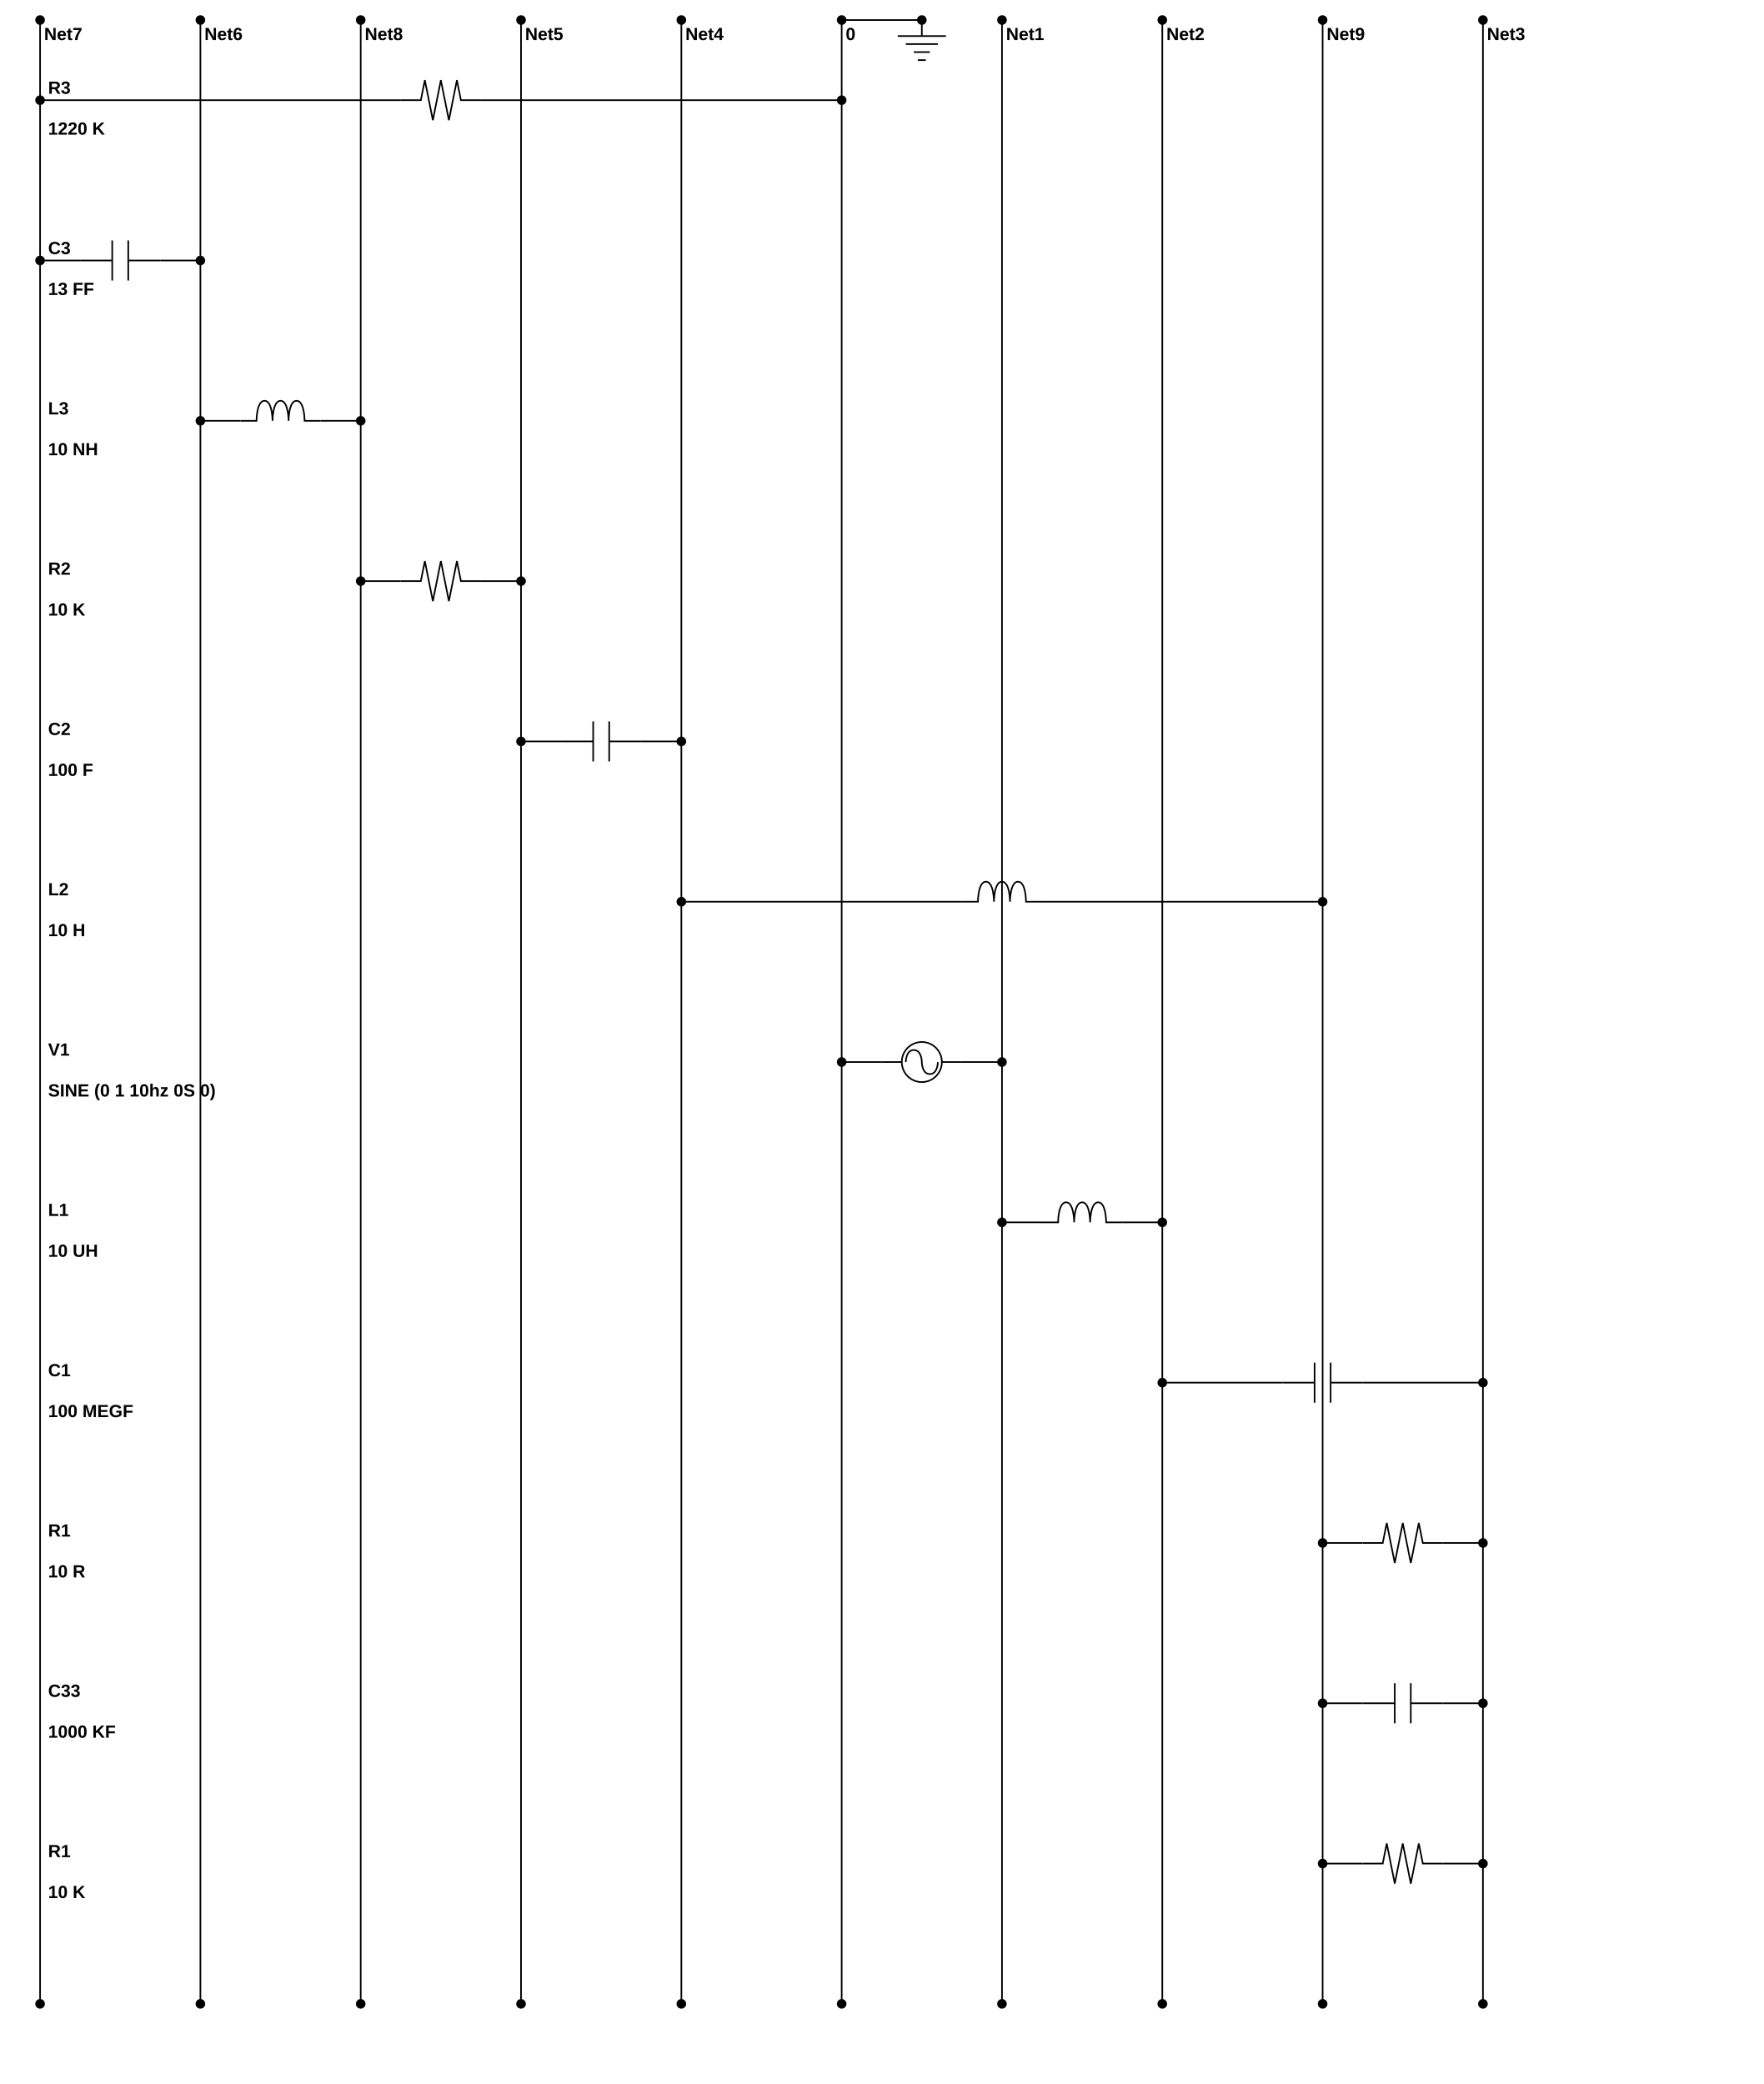
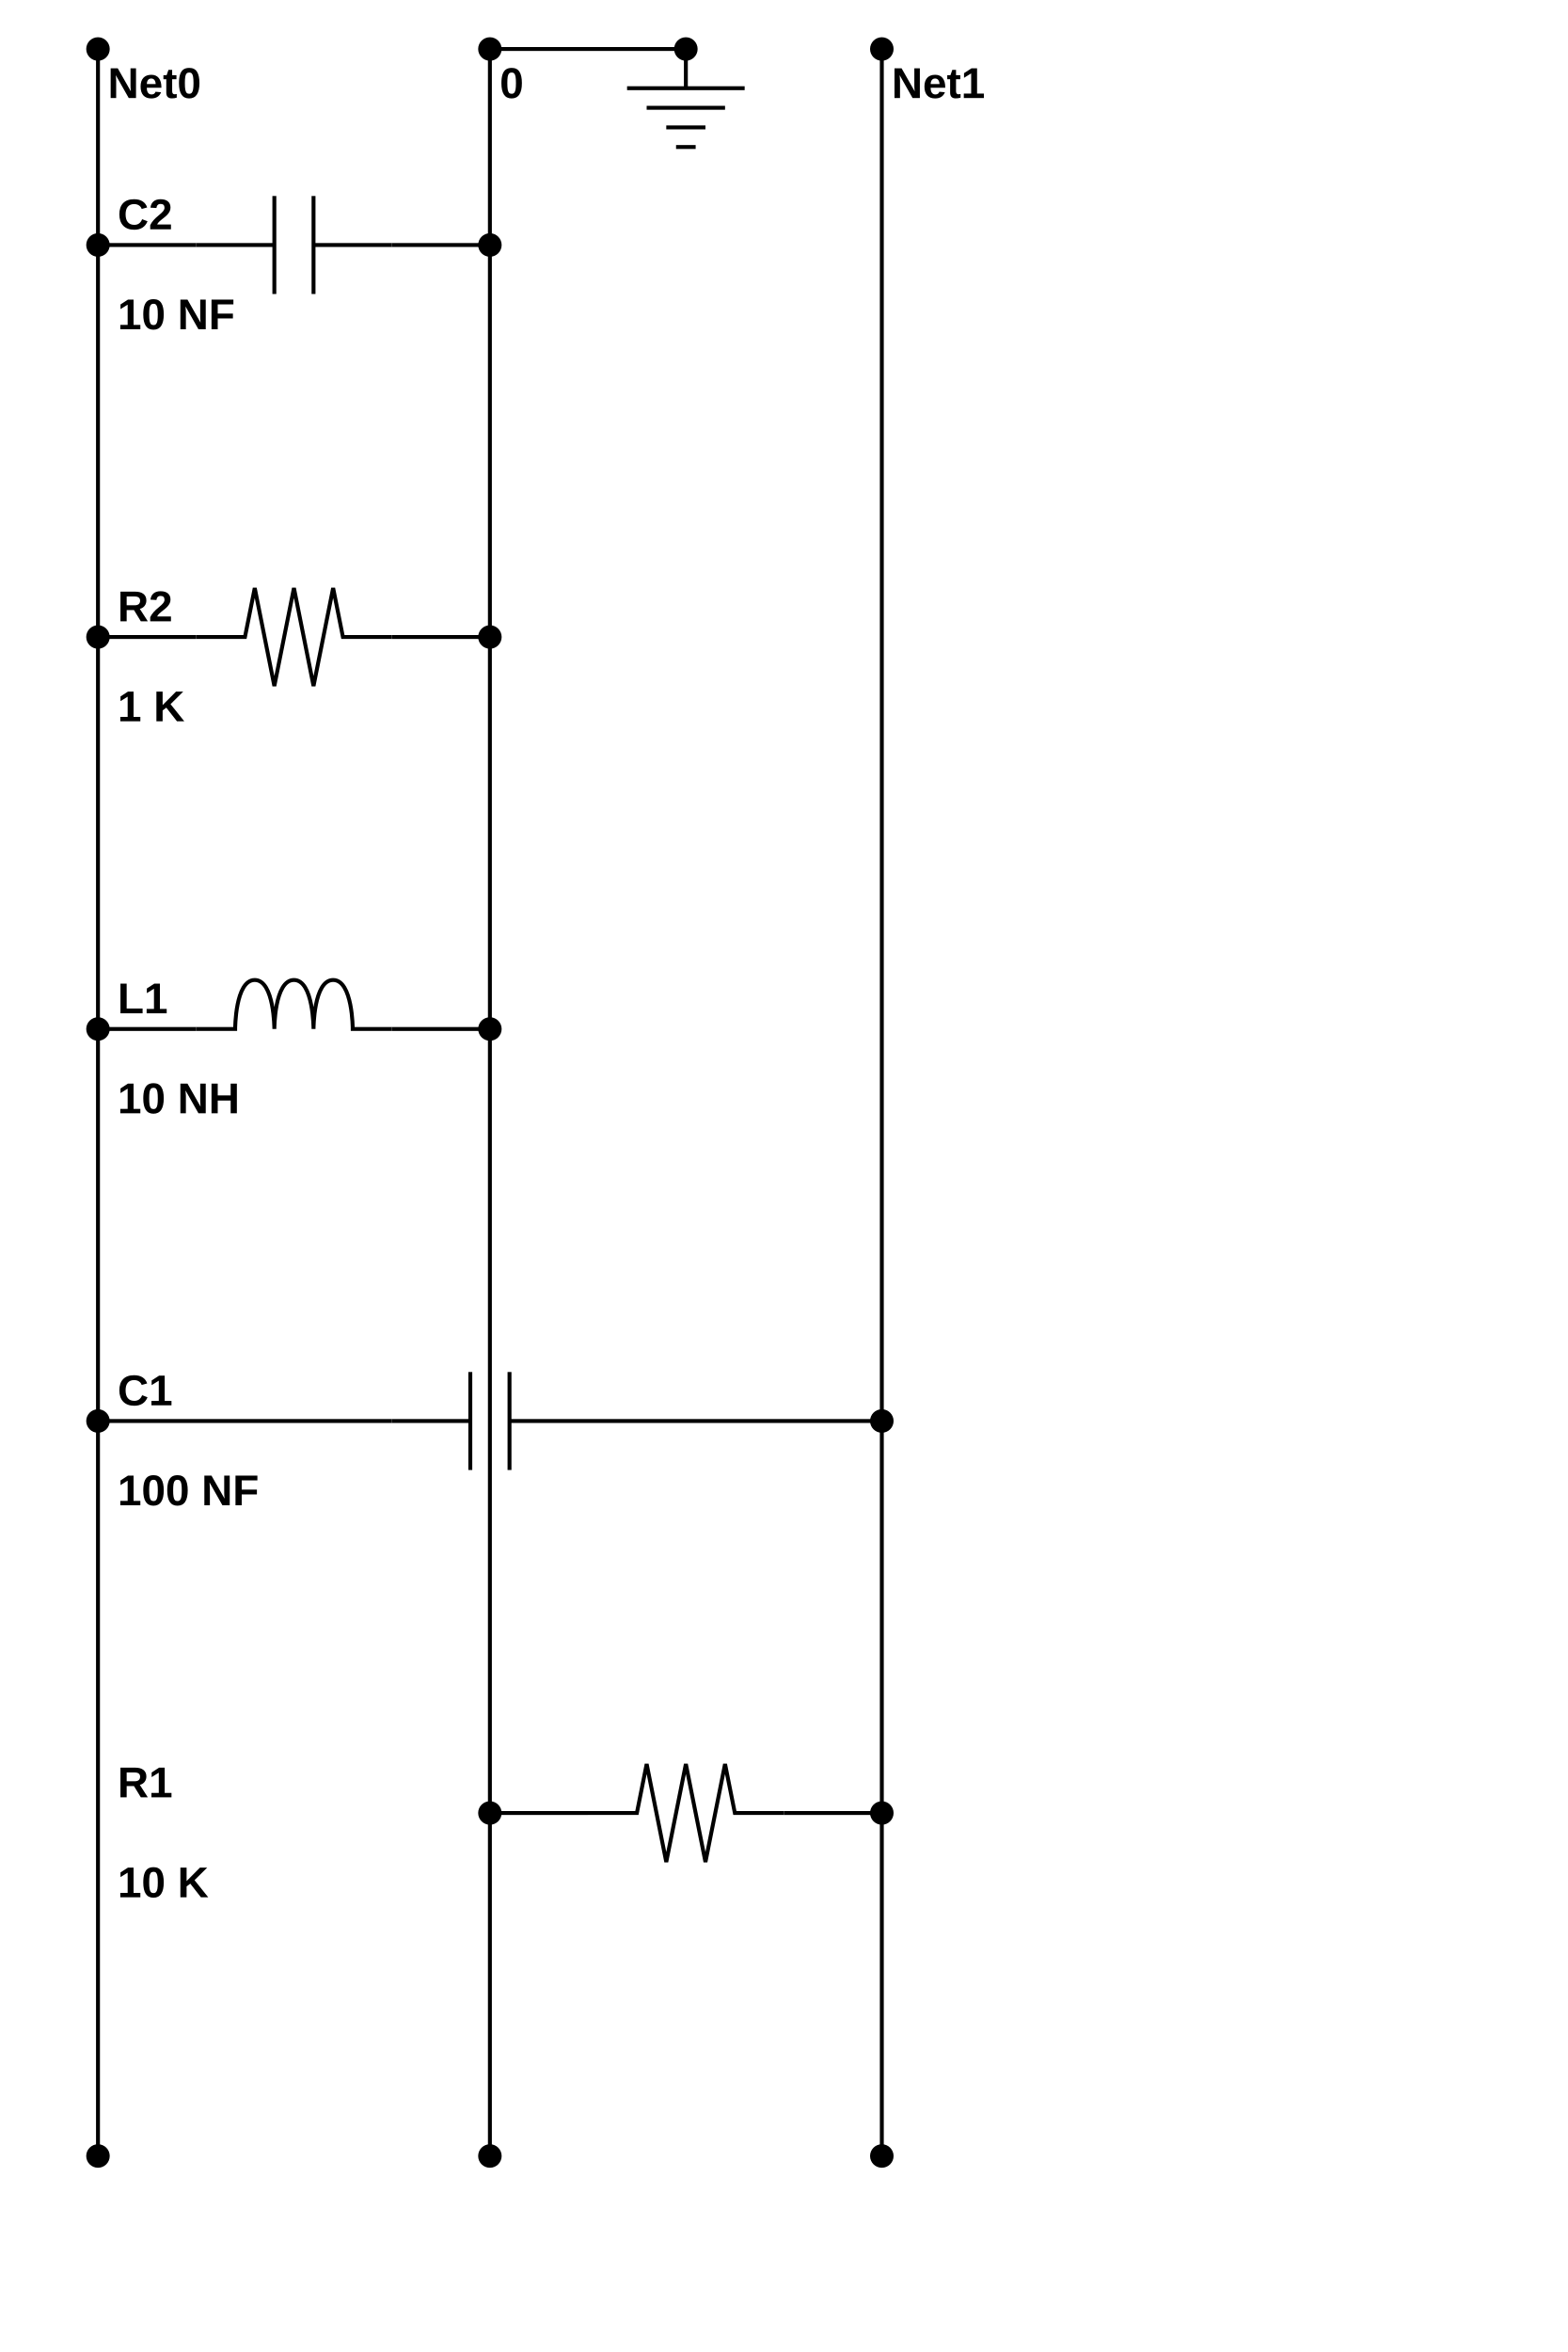
- <svg xmlns="http://www.w3.org/2000/svg" width="2200" height="2600">
-   <line x1="50" y1="25" x2="50" y2="2500" stroke-width="2" stroke="black" />
+ <svg xmlns="http://www.w3.org/2000/svg" width="800" height="1200">
+   <line x1="50" y1="25" x2="50" y2="1100" stroke-width="2" stroke="black" />
  <g fill="#000000" font-family="Arial,Helvetica" font-weight="bold" text-anchor="start" font-size="22px">
-     <text x="55" y="50">Net7</text>
+     <text x="55" y="50">Net0</text>
  </g>
  <ellipse cx="50" cy="25" rx="5" ry="5" stroke="black" stroke-width="2" fill="black" />
-   <ellipse cx="50" cy="2500" rx="5" ry="5" stroke="black" stroke-width="2" fill="black" />
-   <line x1="250" y1="25" x2="250" y2="2500" stroke-width="2" stroke="black" />
-   <g fill="#000000" font-family="Arial,Helvetica" font-weight="bold" text-anchor="start" font-size="22px">
-     <text x="255" y="50">Net6</text>
-   </g>
-   <ellipse cx="250" cy="25" rx="5" ry="5" stroke="black" stroke-width="2" fill="black" />
-   <ellipse cx="250" cy="2500" rx="5" ry="5" stroke="black" stroke-width="2" fill="black" />
-   <line x1="450" y1="25" x2="450" y2="2500" stroke-width="2" stroke="black" />
-   <g fill="#000000" font-family="Arial,Helvetica" font-weight="bold" text-anchor="start" font-size="22px">
-     <text x="455" y="50">Net8</text>
-   </g>
-   <ellipse cx="450" cy="25" rx="5" ry="5" stroke="black" stroke-width="2" fill="black" />
-   <ellipse cx="450" cy="2500" rx="5" ry="5" stroke="black" stroke-width="2" fill="black" />
-   <line x1="650" y1="25" x2="650" y2="2500" stroke-width="2" stroke="black" />
-   <g fill="#000000" font-family="Arial,Helvetica" font-weight="bold" text-anchor="start" font-size="22px">
-     <text x="655" y="50">Net5</text>
-   </g>
-   <ellipse cx="650" cy="25" rx="5" ry="5" stroke="black" stroke-width="2" fill="black" />
-   <ellipse cx="650" cy="2500" rx="5" ry="5" stroke="black" stroke-width="2" fill="black" />
-   <line x1="850" y1="25" x2="850" y2="2500" stroke-width="2" stroke="black" />
-   <g fill="#000000" font-family="Arial,Helvetica" font-weight="bold" text-anchor="start" font-size="22px">
-     <text x="855" y="50">Net4</text>
-   </g>
-   <ellipse cx="850" cy="25" rx="5" ry="5" stroke="black" stroke-width="2" fill="black" />
-   <ellipse cx="850" cy="2500" rx="5" ry="5" stroke="black" stroke-width="2" fill="black" />
-   <line x1="1050" y1="25" x2="1150" y2="25" stroke-width="2" stroke="black" />
-   <ellipse cx="1150" cy="25" rx="5" ry="5" stroke="black" stroke-width="2" fill="black" />
-   <g transform="translate(1100,25)">
+   <ellipse cx="50" cy="1100" rx="5" ry="5" stroke="black" stroke-width="2" fill="black" />
+   <line x1="250" y1="25" x2="350" y2="25" stroke-width="2" stroke="black" />
+   <ellipse cx="350" cy="25" rx="5" ry="5" stroke="black" stroke-width="2" fill="black" />
+   <g transform="translate(300,25)">
    <line x1="50" y1="0" x2="50" y2="20" stroke-width="2" stroke="black" />
    <line x1="20" y1="20" x2="80" y2="20" stroke-width="2" stroke="black" />
    <line x1="30" y1="30" x2="70" y2="30" stroke-width="2" stroke="black" />
    <line x1="40" y1="40" x2="60" y2="40" stroke-width="2" stroke="black" />
    <line x1="45" y1="50" x2="55" y2="50" stroke-width="2" stroke="black" />
  </g>
-   <line x1="1050" y1="25" x2="1050" y2="2500" stroke-width="2" stroke="black" />
+   <line x1="250" y1="25" x2="250" y2="1100" stroke-width="2" stroke="black" />
  <g fill="#000000" font-family="Arial,Helvetica" font-weight="bold" text-anchor="start" font-size="22px">
-     <text x="1055" y="50">0</text>
+     <text x="255" y="50">0</text>
  </g>
-   <ellipse cx="1050" cy="25" rx="5" ry="5" stroke="black" stroke-width="2" fill="black" />
-   <ellipse cx="1050" cy="2500" rx="5" ry="5" stroke="black" stroke-width="2" fill="black" />
-   <line x1="1250" y1="25" x2="1250" y2="2500" stroke-width="2" stroke="black" />
+   <ellipse cx="250" cy="25" rx="5" ry="5" stroke="black" stroke-width="2" fill="black" />
+   <ellipse cx="250" cy="1100" rx="5" ry="5" stroke="black" stroke-width="2" fill="black" />
+   <line x1="450" y1="25" x2="450" y2="1100" stroke-width="2" stroke="black" />
  <g fill="#000000" font-family="Arial,Helvetica" font-weight="bold" text-anchor="start" font-size="22px">
-     <text x="1255" y="50">Net1</text>
+     <text x="455" y="50">Net1</text>
  </g>
-   <ellipse cx="1250" cy="25" rx="5" ry="5" stroke="black" stroke-width="2" fill="black" />
-   <ellipse cx="1250" cy="2500" rx="5" ry="5" stroke="black" stroke-width="2" fill="black" />
-   <line x1="1450" y1="25" x2="1450" y2="2500" stroke-width="2" stroke="black" />
-   <g fill="#000000" font-family="Arial,Helvetica" font-weight="bold" text-anchor="start" font-size="22px">
-     <text x="1455" y="50">Net2</text>
-   </g>
-   <ellipse cx="1450" cy="25" rx="5" ry="5" stroke="black" stroke-width="2" fill="black" />
-   <ellipse cx="1450" cy="2500" rx="5" ry="5" stroke="black" stroke-width="2" fill="black" />
-   <line x1="1650" y1="25" x2="1650" y2="2500" stroke-width="2" stroke="black" />
-   <g fill="#000000" font-family="Arial,Helvetica" font-weight="bold" text-anchor="start" font-size="22px">
-     <text x="1655" y="50">Net9</text>
-   </g>
-   <ellipse cx="1650" cy="25" rx="5" ry="5" stroke="black" stroke-width="2" fill="black" />
-   <ellipse cx="1650" cy="2500" rx="5" ry="5" stroke="black" stroke-width="2" fill="black" />
-   <line x1="1850" y1="25" x2="1850" y2="2500" stroke-width="2" stroke="black" />
-   <g fill="#000000" font-family="Arial,Helvetica" font-weight="bold" text-anchor="start" font-size="22px">
-     <text x="1855" y="50">Net3</text>
-   </g>
-   <ellipse cx="1850" cy="25" rx="5" ry="5" stroke="black" stroke-width="2" fill="black" />
-   <ellipse cx="1850" cy="2500" rx="5" ry="5" stroke="black" stroke-width="2" fill="black" />
-   <g transform="translate(500,100)">
-     <path d="M 0 25 L 25 25, 30 0, 40 50, 50 0, 60 50, 70 0, 75 25, 100 25" stroke="black" fill="none" stroke-width="2" />
-   </g>
-   <line x1="50" y1="125" x2="500" y2="125" stroke-width="2" stroke="black" />
-   <line x1="600" y1="125" x2="1050" y2="125" stroke-width="2" stroke="black" />
-   <ellipse cx="50" cy="125" rx="5" ry="5" stroke="black" stroke-width="2" fill="black" />
-   <ellipse cx="1050" cy="125" rx="5" ry="5" stroke="black" stroke-width="2" fill="black" />
-   <g fill="#000000" font-family="Arial,Helvetica" font-weight="bold" text-anchor="start" font-size="22px">
-     <text x="60" y="117">R3</text>
-   </g>
-   <g fill="#000000" font-family="Arial,Helvetica" font-weight="bold" text-anchor="start" font-size="22px">
-     <text x="60" y="168">1220 K</text>
-   </g>
-   <g transform="translate(100,300)">
+   <ellipse cx="450" cy="25" rx="5" ry="5" stroke="black" stroke-width="2" fill="black" />
+   <ellipse cx="450" cy="1100" rx="5" ry="5" stroke="black" stroke-width="2" fill="black" />
+   <g transform="translate(100,100)">
    <line x1="0" y1="25" x2="40" y2="25" stroke-width="2" stroke="black" />
    <line x1="40" y1="0" x2="40" y2="50" stroke-width="2" stroke="black" />
    <line x1="60" y1="0" x2="60" y2="50" stroke-width="2" stroke="black" />
    <line x1="60" y1="25" x2="100" y2="25" stroke-width="2" stroke="black" />
+   </g>
+   <line x1="50" y1="125" x2="100" y2="125" stroke-width="2" stroke="black" />
+   <line x1="200" y1="125" x2="250" y2="125" stroke-width="2" stroke="black" />
+   <ellipse cx="50" cy="125" rx="5" ry="5" stroke="black" stroke-width="2" fill="black" />
+   <ellipse cx="250" cy="125" rx="5" ry="5" stroke="black" stroke-width="2" fill="black" />
+   <g fill="#000000" font-family="Arial,Helvetica" font-weight="bold" text-anchor="start" font-size="22px">
+     <text x="60" y="117">C2</text>
+   </g>
+   <g fill="#000000" font-family="Arial,Helvetica" font-weight="bold" text-anchor="start" font-size="22px">
+     <text x="60" y="168">10 NF</text>
+   </g>
+   <g transform="translate(100,300)">
+     <path d="M 0 25 L 25 25, 30 0, 40 50, 50 0, 60 50, 70 0, 75 25, 100 25" stroke="black" fill="none" stroke-width="2" />
  </g>
  <line x1="50" y1="325" x2="100" y2="325" stroke-width="2" stroke="black" />
  <line x1="200" y1="325" x2="250" y2="325" stroke-width="2" stroke="black" />
  <ellipse cx="50" cy="325" rx="5" ry="5" stroke="black" stroke-width="2" fill="black" />
  <ellipse cx="250" cy="325" rx="5" ry="5" stroke="black" stroke-width="2" fill="black" />
  <g fill="#000000" font-family="Arial,Helvetica" font-weight="bold" text-anchor="start" font-size="22px">
-     <text x="60" y="317">C3</text>
+     <text x="60" y="317">R2</text>
  </g>
  <g fill="#000000" font-family="Arial,Helvetica" font-weight="bold" text-anchor="start" font-size="22px">
-     <text x="60" y="368">13 FF</text>
+     <text x="60" y="368">1 K</text>
  </g>
-   <g transform="translate(300,500)">
+   <g transform="translate(100,500)">
    <path d="M 0,25 L 20,25 C 20,25 20,0 30,0 C 40,0 40,25 40,25 C 40,25 40,0 50,0 C 60,0 60,25 60,25 C 60,25 60,0 70,0 C 80,0 80,25 80,25 L 100,25" stroke="black" fill="none" stroke-width="2" />
  </g>
-   <line x1="250" y1="525" x2="300" y2="525" stroke-width="2" stroke="black" />
-   <line x1="400" y1="525" x2="450" y2="525" stroke-width="2" stroke="black" />
+   <line x1="50" y1="525" x2="100" y2="525" stroke-width="2" stroke="black" />
+   <line x1="200" y1="525" x2="250" y2="525" stroke-width="2" stroke="black" />
+   <ellipse cx="50" cy="525" rx="5" ry="5" stroke="black" stroke-width="2" fill="black" />
  <ellipse cx="250" cy="525" rx="5" ry="5" stroke="black" stroke-width="2" fill="black" />
-   <ellipse cx="450" cy="525" rx="5" ry="5" stroke="black" stroke-width="2" fill="black" />
  <g fill="#000000" font-family="Arial,Helvetica" font-weight="bold" text-anchor="start" font-size="22px">
-     <text x="60" y="517">L3</text>
+     <text x="60" y="517">L1</text>
  </g>
  <g fill="#000000" font-family="Arial,Helvetica" font-weight="bold" text-anchor="start" font-size="22px">
    <text x="60" y="568">10 NH</text>
  </g>
-   <g transform="translate(500,700)">
-     <path d="M 0 25 L 25 25, 30 0, 40 50, 50 0, 60 50, 70 0, 75 25, 100 25" stroke="black" fill="none" stroke-width="2" />
-   </g>
-   <line x1="450" y1="725" x2="500" y2="725" stroke-width="2" stroke="black" />
-   <line x1="600" y1="725" x2="650" y2="725" stroke-width="2" stroke="black" />
-   <ellipse cx="450" cy="725" rx="5" ry="5" stroke="black" stroke-width="2" fill="black" />
-   <ellipse cx="650" cy="725" rx="5" ry="5" stroke="black" stroke-width="2" fill="black" />
-   <g fill="#000000" font-family="Arial,Helvetica" font-weight="bold" text-anchor="start" font-size="22px">
-     <text x="60" y="717">R2</text>
-   </g>
-   <g fill="#000000" font-family="Arial,Helvetica" font-weight="bold" text-anchor="start" font-size="22px">
-     <text x="60" y="768">10 K</text>
-   </g>
-   <g transform="translate(700,900)">
+   <g transform="translate(200,700)">
    <line x1="0" y1="25" x2="40" y2="25" stroke-width="2" stroke="black" />
    <line x1="40" y1="0" x2="40" y2="50" stroke-width="2" stroke="black" />
    <line x1="60" y1="0" x2="60" y2="50" stroke-width="2" stroke="black" />
    <line x1="60" y1="25" x2="100" y2="25" stroke-width="2" stroke="black" />
  </g>
-   <line x1="650" y1="925" x2="700" y2="925" stroke-width="2" stroke="black" />
-   <line x1="800" y1="925" x2="850" y2="925" stroke-width="2" stroke="black" />
-   <ellipse cx="650" cy="925" rx="5" ry="5" stroke="black" stroke-width="2" fill="black" />
-   <ellipse cx="850" cy="925" rx="5" ry="5" stroke="black" stroke-width="2" fill="black" />
+   <line x1="50" y1="725" x2="200" y2="725" stroke-width="2" stroke="black" />
+   <line x1="300" y1="725" x2="450" y2="725" stroke-width="2" stroke="black" />
+   <ellipse cx="50" cy="725" rx="5" ry="5" stroke="black" stroke-width="2" fill="black" />
+   <ellipse cx="450" cy="725" rx="5" ry="5" stroke="black" stroke-width="2" fill="black" />
  <g fill="#000000" font-family="Arial,Helvetica" font-weight="bold" text-anchor="start" font-size="22px">
-     <text x="60" y="917">C2</text>
+     <text x="60" y="717">C1</text>
  </g>
  <g fill="#000000" font-family="Arial,Helvetica" font-weight="bold" text-anchor="start" font-size="22px">
-     <text x="60" y="968">100 F</text>
+     <text x="60" y="768">100 NF</text>
  </g>
-   <g transform="translate(1200,1100)">
-     <path d="M 0,25 L 20,25 C 20,25 20,0 30,0 C 40,0 40,25 40,25 C 40,25 40,0 50,0 C 60,0 60,25 60,25 C 60,25 60,0 70,0 C 80,0 80,25 80,25 L 100,25" stroke="black" fill="none" stroke-width="2" />
+   <g transform="translate(300,900)">
+     <path d="M 0 25 L 25 25, 30 0, 40 50, 50 0, 60 50, 70 0, 75 25, 100 25" stroke="black" fill="none" stroke-width="2" />
  </g>
-   <line x1="850" y1="1125" x2="1200" y2="1125" stroke-width="2" stroke="black" />
-   <line x1="1300" y1="1125" x2="1650" y2="1125" stroke-width="2" stroke="black" />
-   <ellipse cx="850" cy="1125" rx="5" ry="5" stroke="black" stroke-width="2" fill="black" />
-   <ellipse cx="1650" cy="1125" rx="5" ry="5" stroke="black" stroke-width="2" fill="black" />
+   <line x1="250" y1="925" x2="300" y2="925" stroke-width="2" stroke="black" />
+   <line x1="400" y1="925" x2="450" y2="925" stroke-width="2" stroke="black" />
+   <ellipse cx="250" cy="925" rx="5" ry="5" stroke="black" stroke-width="2" fill="black" />
+   <ellipse cx="450" cy="925" rx="5" ry="5" stroke="black" stroke-width="2" fill="black" />
  <g fill="#000000" font-family="Arial,Helvetica" font-weight="bold" text-anchor="start" font-size="22px">
-     <text x="60" y="1117">L2</text>
+     <text x="60" y="917">R1</text>
  </g>
  <g fill="#000000" font-family="Arial,Helvetica" font-weight="bold" text-anchor="start" font-size="22px">
-     <text x="60" y="1168">10 H</text>
-   </g>
-   <g transform="translate(1100,1300)">
-     <ellipse cx="50" cy="25" rx="25" ry="25" stroke="black" stroke-width="2" fill="none" />
-     <line x1="0" y1="25" x2="25" y2="25" stroke-width="2" stroke="black" />
-     <line x1="75" y1="25" x2="100" y2="25" stroke-width="2" stroke="black" />
-     <path d="M 30,25 C 30,25 30,10 40,10 C 50,10 50,25 50,25 C 50,25 50,40 60,40 C 70,40 70,25 70,25 L 70,25" stroke="black" fill="none" stroke-width="2" />
-   </g>
-   <line x1="1050" y1="1325" x2="1100" y2="1325" stroke-width="2" stroke="black" />
-   <line x1="1200" y1="1325" x2="1250" y2="1325" stroke-width="2" stroke="black" />
-   <ellipse cx="1050" cy="1325" rx="5" ry="5" stroke="black" stroke-width="2" fill="black" />
-   <ellipse cx="1250" cy="1325" rx="5" ry="5" stroke="black" stroke-width="2" fill="black" />
-   <g fill="#000000" font-family="Arial,Helvetica" font-weight="bold" text-anchor="start" font-size="22px">
-     <text x="60" y="1317">V1</text>
-   </g>
-   <g fill="#000000" font-family="Arial,Helvetica" font-weight="bold" text-anchor="start" font-size="22px">
-     <text x="60" y="1368">SINE (0 1 10hz 0S 0) </text>
-   </g>
-   <g transform="translate(1300,1500)">
-     <path d="M 0,25 L 20,25 C 20,25 20,0 30,0 C 40,0 40,25 40,25 C 40,25 40,0 50,0 C 60,0 60,25 60,25 C 60,25 60,0 70,0 C 80,0 80,25 80,25 L 100,25" stroke="black" fill="none" stroke-width="2" />
-   </g>
-   <line x1="1250" y1="1525" x2="1300" y2="1525" stroke-width="2" stroke="black" />
-   <line x1="1400" y1="1525" x2="1450" y2="1525" stroke-width="2" stroke="black" />
-   <ellipse cx="1250" cy="1525" rx="5" ry="5" stroke="black" stroke-width="2" fill="black" />
-   <ellipse cx="1450" cy="1525" rx="5" ry="5" stroke="black" stroke-width="2" fill="black" />
-   <g fill="#000000" font-family="Arial,Helvetica" font-weight="bold" text-anchor="start" font-size="22px">
-     <text x="60" y="1517">L1</text>
-   </g>
-   <g fill="#000000" font-family="Arial,Helvetica" font-weight="bold" text-anchor="start" font-size="22px">
-     <text x="60" y="1568">10 UH</text>
-   </g>
-   <g transform="translate(1600,1700)">
-     <line x1="0" y1="25" x2="40" y2="25" stroke-width="2" stroke="black" />
-     <line x1="40" y1="0" x2="40" y2="50" stroke-width="2" stroke="black" />
-     <line x1="60" y1="0" x2="60" y2="50" stroke-width="2" stroke="black" />
-     <line x1="60" y1="25" x2="100" y2="25" stroke-width="2" stroke="black" />
-   </g>
-   <line x1="1450" y1="1725" x2="1600" y2="1725" stroke-width="2" stroke="black" />
-   <line x1="1700" y1="1725" x2="1850" y2="1725" stroke-width="2" stroke="black" />
-   <ellipse cx="1450" cy="1725" rx="5" ry="5" stroke="black" stroke-width="2" fill="black" />
-   <ellipse cx="1850" cy="1725" rx="5" ry="5" stroke="black" stroke-width="2" fill="black" />
-   <g fill="#000000" font-family="Arial,Helvetica" font-weight="bold" text-anchor="start" font-size="22px">
-     <text x="60" y="1717">C1</text>
-   </g>
-   <g fill="#000000" font-family="Arial,Helvetica" font-weight="bold" text-anchor="start" font-size="22px">
-     <text x="60" y="1768">100 MEGF</text>
-   </g>
-   <g transform="translate(1700,1900)">
-     <path d="M 0 25 L 25 25, 30 0, 40 50, 50 0, 60 50, 70 0, 75 25, 100 25" stroke="black" fill="none" stroke-width="2" />
-   </g>
-   <line x1="1650" y1="1925" x2="1700" y2="1925" stroke-width="2" stroke="black" />
-   <line x1="1800" y1="1925" x2="1850" y2="1925" stroke-width="2" stroke="black" />
-   <ellipse cx="1650" cy="1925" rx="5" ry="5" stroke="black" stroke-width="2" fill="black" />
-   <ellipse cx="1850" cy="1925" rx="5" ry="5" stroke="black" stroke-width="2" fill="black" />
-   <g fill="#000000" font-family="Arial,Helvetica" font-weight="bold" text-anchor="start" font-size="22px">
-     <text x="60" y="1917">R1</text>
-   </g>
-   <g fill="#000000" font-family="Arial,Helvetica" font-weight="bold" text-anchor="start" font-size="22px">
-     <text x="60" y="1968">10 R</text>
-   </g>
-   <g transform="translate(1700,2100)">
-     <line x1="0" y1="25" x2="40" y2="25" stroke-width="2" stroke="black" />
-     <line x1="40" y1="0" x2="40" y2="50" stroke-width="2" stroke="black" />
-     <line x1="60" y1="0" x2="60" y2="50" stroke-width="2" stroke="black" />
-     <line x1="60" y1="25" x2="100" y2="25" stroke-width="2" stroke="black" />
-   </g>
-   <line x1="1650" y1="2125" x2="1700" y2="2125" stroke-width="2" stroke="black" />
-   <line x1="1800" y1="2125" x2="1850" y2="2125" stroke-width="2" stroke="black" />
-   <ellipse cx="1650" cy="2125" rx="5" ry="5" stroke="black" stroke-width="2" fill="black" />
-   <ellipse cx="1850" cy="2125" rx="5" ry="5" stroke="black" stroke-width="2" fill="black" />
-   <g fill="#000000" font-family="Arial,Helvetica" font-weight="bold" text-anchor="start" font-size="22px">
-     <text x="60" y="2117">C33</text>
-   </g>
-   <g fill="#000000" font-family="Arial,Helvetica" font-weight="bold" text-anchor="start" font-size="22px">
-     <text x="60" y="2168">1000 KF</text>
-   </g>
-   <g transform="translate(1700,2300)">
-     <path d="M 0 25 L 25 25, 30 0, 40 50, 50 0, 60 50, 70 0, 75 25, 100 25" stroke="black" fill="none" stroke-width="2" />
-   </g>
-   <line x1="1650" y1="2325" x2="1700" y2="2325" stroke-width="2" stroke="black" />
-   <line x1="1800" y1="2325" x2="1850" y2="2325" stroke-width="2" stroke="black" />
-   <ellipse cx="1650" cy="2325" rx="5" ry="5" stroke="black" stroke-width="2" fill="black" />
-   <ellipse cx="1850" cy="2325" rx="5" ry="5" stroke="black" stroke-width="2" fill="black" />
-   <g fill="#000000" font-family="Arial,Helvetica" font-weight="bold" text-anchor="start" font-size="22px">
-     <text x="60" y="2317">R1</text>
-   </g>
-   <g fill="#000000" font-family="Arial,Helvetica" font-weight="bold" text-anchor="start" font-size="22px">
-     <text x="60" y="2368">10 K</text>
+     <text x="60" y="968">10 K</text>
  </g>
</svg>
